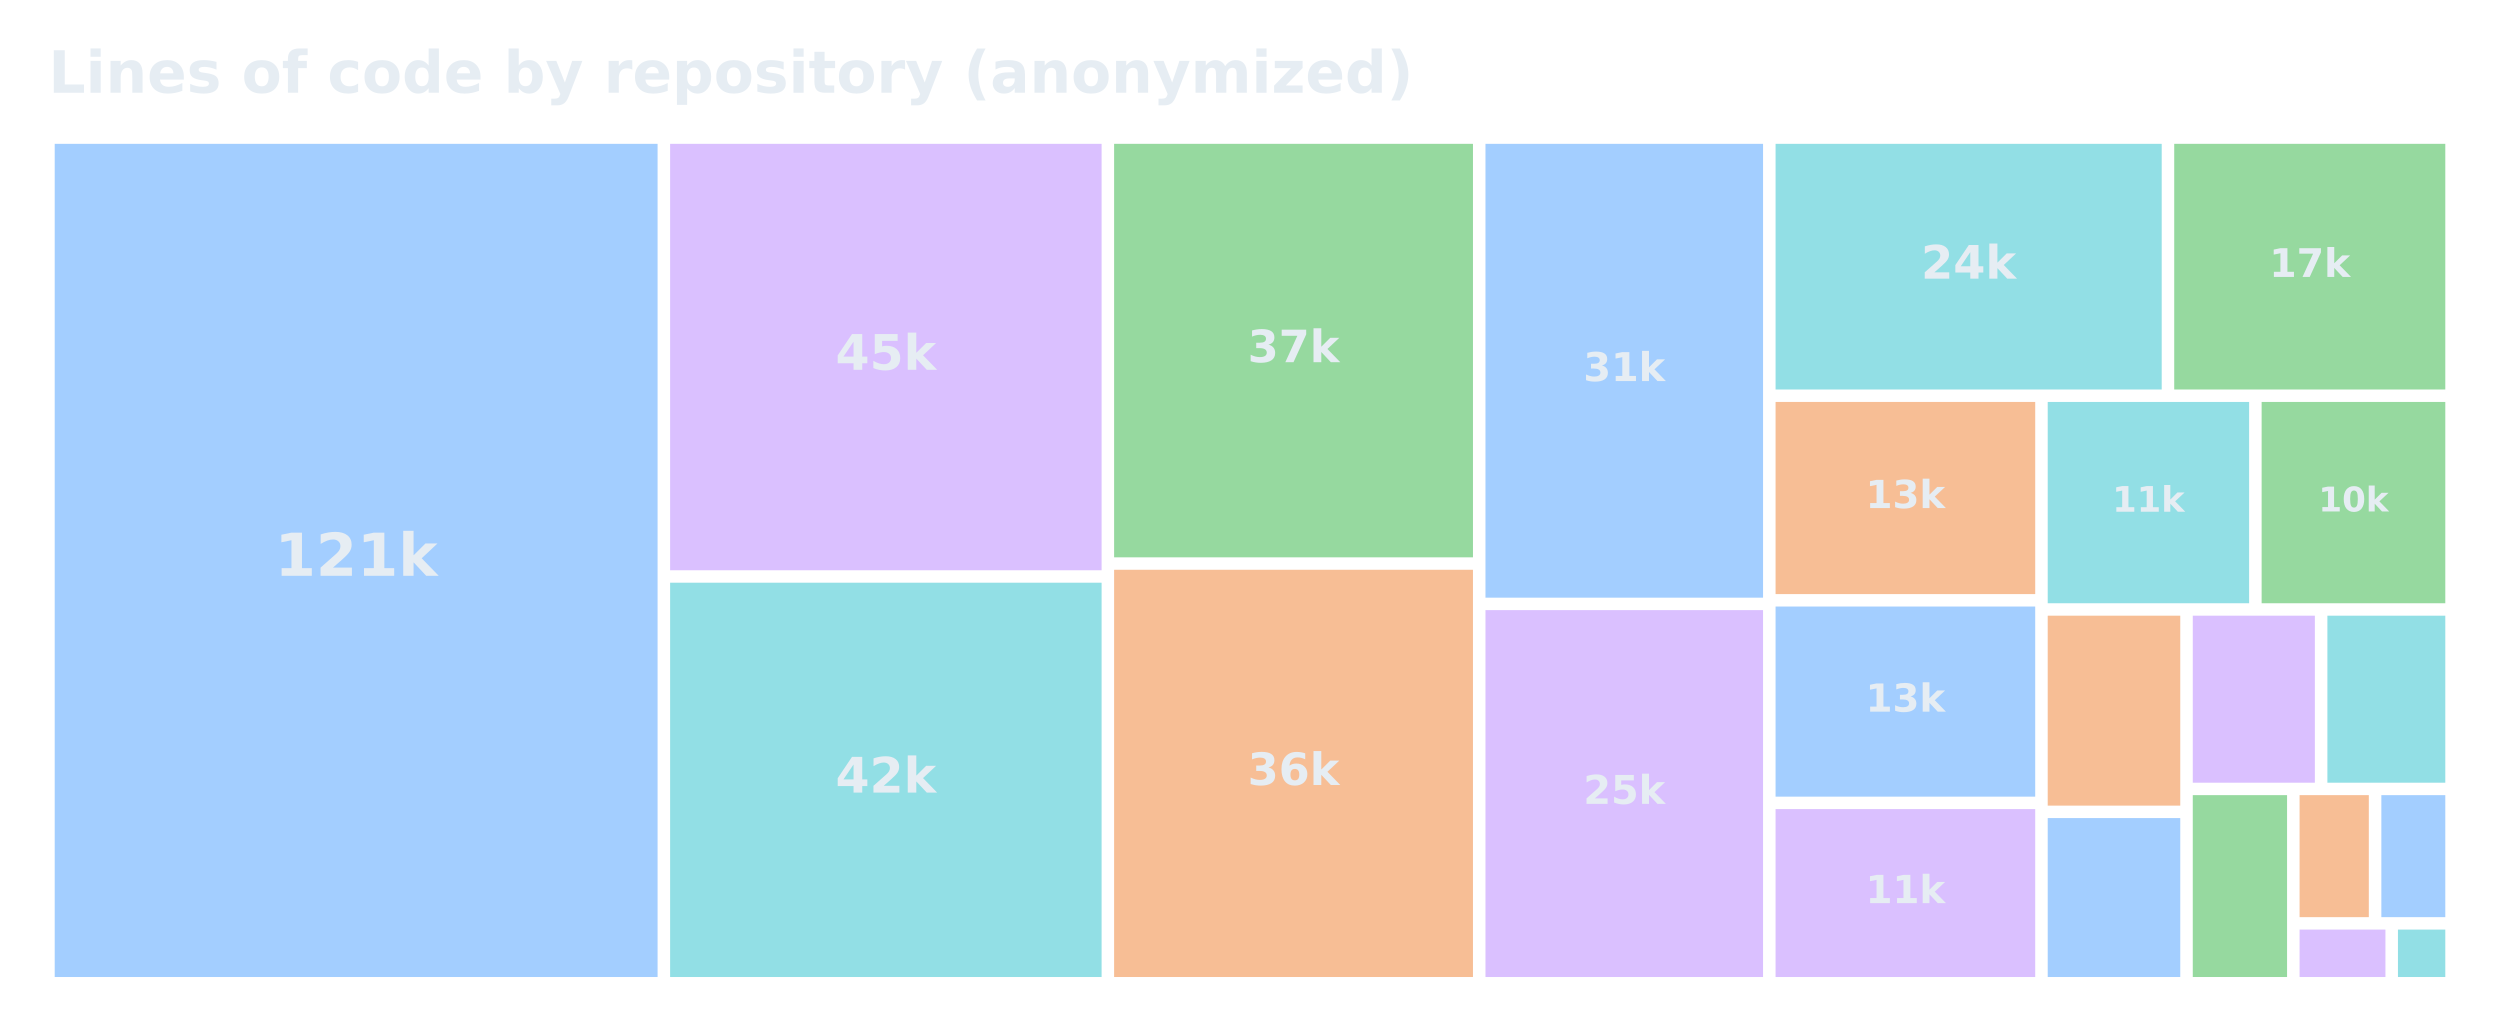
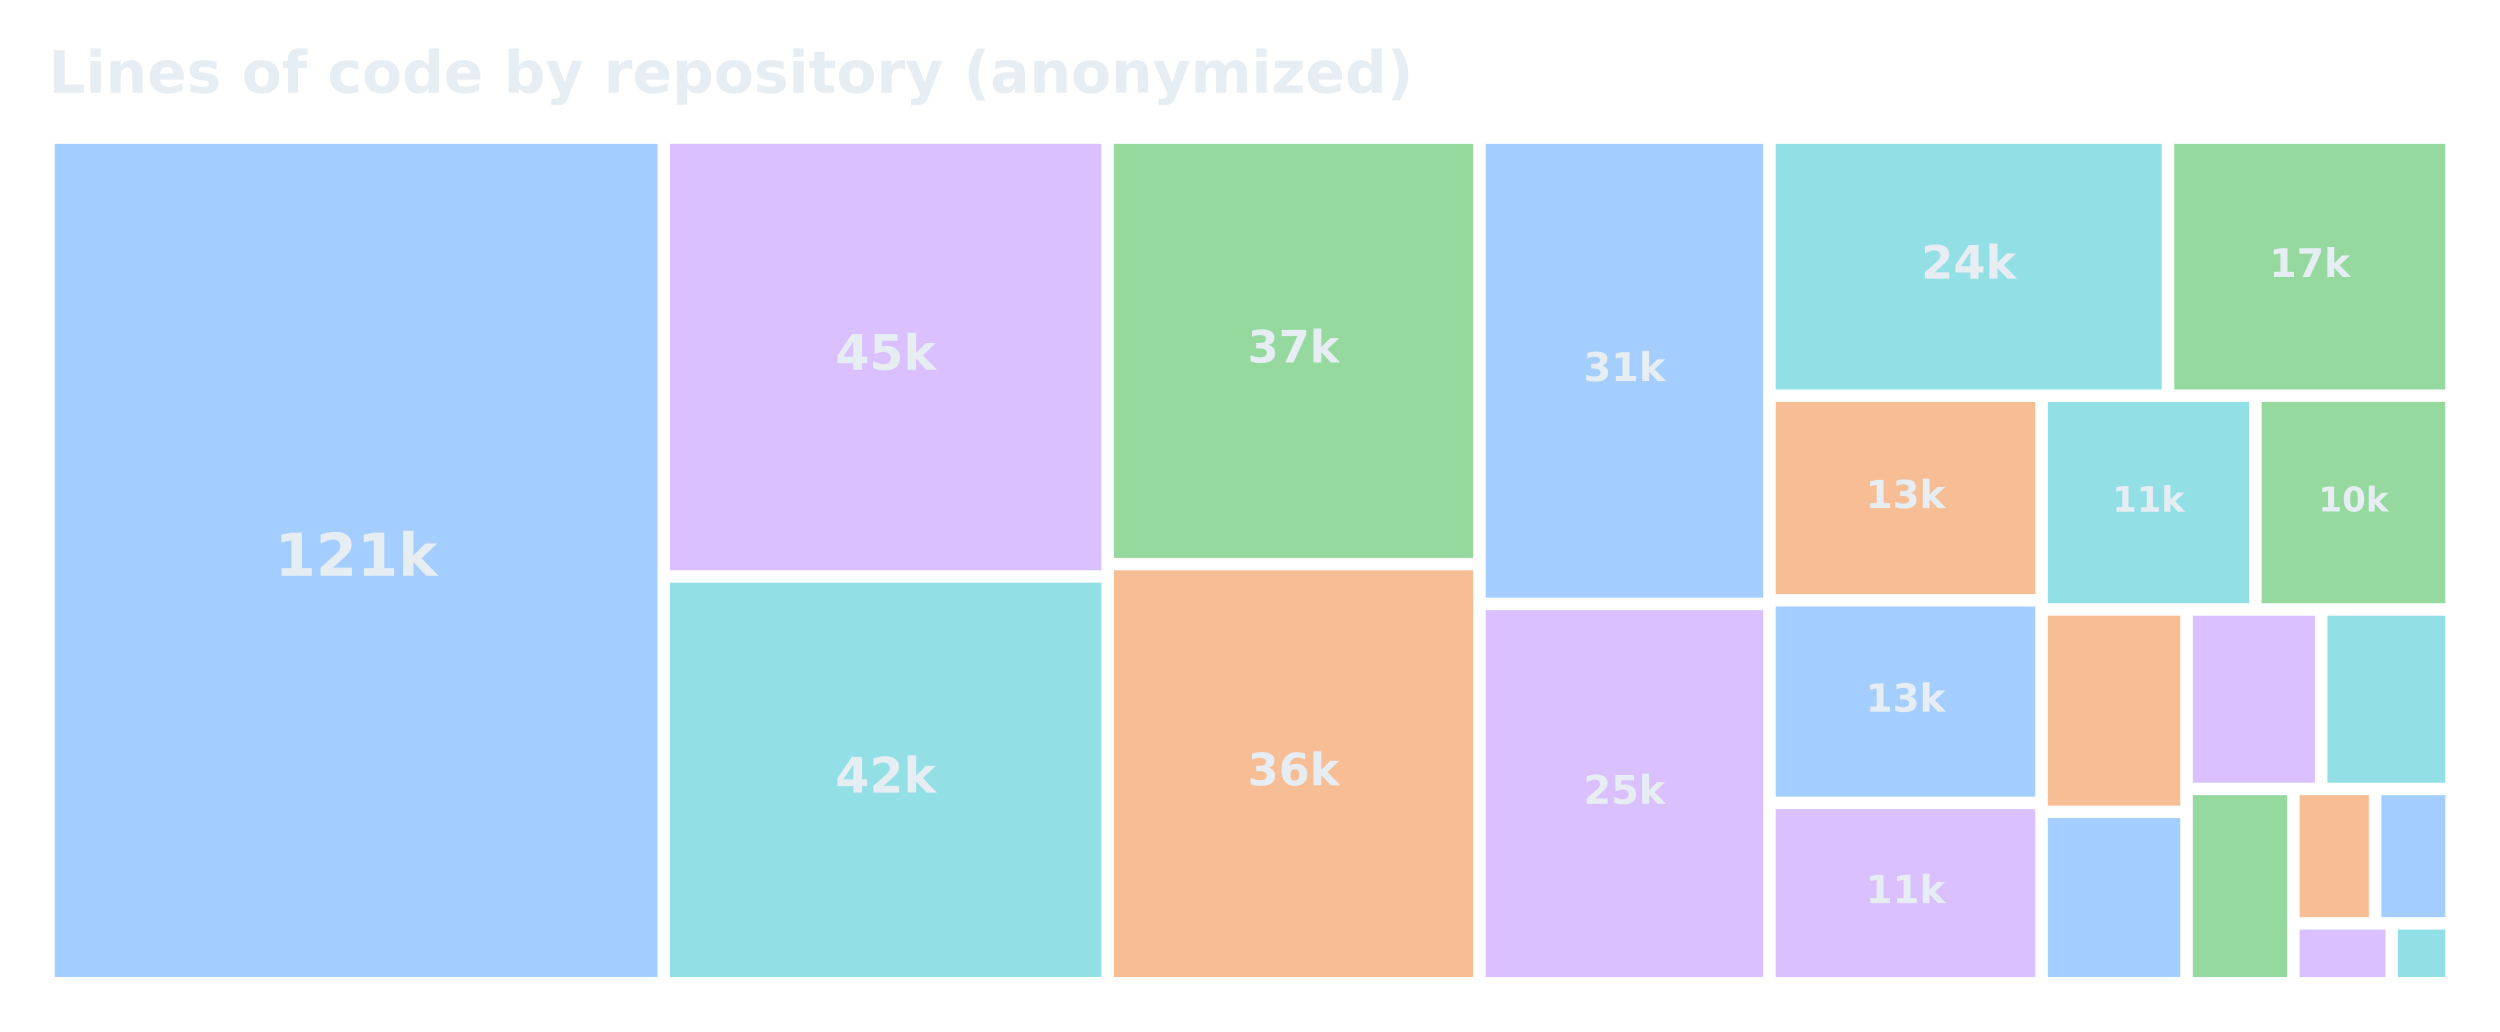
<svg xmlns="http://www.w3.org/2000/svg" xmlns:xlink="http://www.w3.org/1999/xlink" width="557.28pt" height="229.974pt" viewBox="0 0 557.28 229.974" version="1.1">
  <defs>
    <style type="text/css">*{stroke-linejoin: round; stroke-linecap: butt}</style>
  </defs>
  <g id="figure_1">
    <g id="patch_1">
      <path d="M 0 229.974  L 557.28 229.974  L 557.28 0  L 0 0  L 0 229.974  z " style="fill: none; opacity: 0" />
    </g>
    <g id="axes_1">
      <g id="patch_2">
-         <path d="M 12.195 32.064  L 146.585 32.064  L 146.585 217.788  L 12.195 217.788  z " clip-path="url(#p907fcb65d9)" style="fill: #58a6ff; opacity: 0.55" />
+         <path d="M 12.195 32.064  L 146.558 32.064  L 146.558 217.788  L 12.195 217.788  z " clip-path="url(#p88462dfaf4)" style="fill: #58a6ff; opacity: 0.55" />
      </g>
      <g id="patch_3">
-         <path d="M 149.375 32.064  L 245.561 32.064  L 245.561 127.121  L 149.375 127.121  z " clip-path="url(#p907fcb65d9)" style="fill: #bc8cff; opacity: 0.55" />
+         <path d="M 149.348 32.064  L 245.513 32.064  L 245.513 127.121  L 149.348 127.121  z " clip-path="url(#p88462dfaf4)" style="fill: #bc8cff; opacity: 0.55" />
      </g>
      <g id="patch_4">
-         <path d="M 149.375 129.893  L 245.561 129.893  L 245.561 217.788  L 149.375 217.788  z " clip-path="url(#p907fcb65d9)" style="fill: #39c5cf; opacity: 0.55" />
+         <path d="M 149.348 129.893  L 245.513 129.893  L 245.513 217.788  L 149.348 217.788  z " clip-path="url(#p88462dfaf4)" style="fill: #39c5cf; opacity: 0.55" />
      </g>
      <g id="patch_5">
-         <path d="M 248.351 32.064  L 328.34 32.064  L 328.34 124.237  L 248.351 124.237  z " clip-path="url(#p907fcb65d9)" style="fill: #3fb950; opacity: 0.55" />
+         <path d="M 248.303 32.064  L 328.384 32.064  L 328.384 124.358  L 248.303 124.358  z " clip-path="url(#p88462dfaf4)" style="fill: #3fb950; opacity: 0.55" />
      </g>
      <g id="patch_6">
-         <path d="M 248.351 127.009  L 328.34 127.009  L 328.34 217.788  L 248.351 217.788  z " clip-path="url(#p907fcb65d9)" style="fill: #f0883e; opacity: 0.55" />
+         <path d="M 248.303 127.13  L 328.384 127.13  L 328.384 217.788  L 248.303 217.788  z " clip-path="url(#p88462dfaf4)" style="fill: #f0883e; opacity: 0.55" />
      </g>
      <g id="patch_7">
-         <path d="M 331.13 32.064  L 393.004 32.064  L 393.004 133.229  L 331.13 133.229  z " clip-path="url(#p907fcb65d9)" style="fill: #58a6ff; opacity: 0.55" />
+         <path d="M 331.174 32.064  L 393.035 32.064  L 393.035 133.229  L 331.174 133.229  z " clip-path="url(#p88462dfaf4)" style="fill: #58a6ff; opacity: 0.55" />
      </g>
      <g id="patch_8">
-         <path d="M 331.13 136.001  L 393.004 136.001  L 393.004 217.788  L 331.13 217.788  z " clip-path="url(#p907fcb65d9)" style="fill: #bc8cff; opacity: 0.55" />
+         <path d="M 331.174 136.001  L 393.035 136.001  L 393.035 217.788  L 331.174 217.788  z " clip-path="url(#p88462dfaf4)" style="fill: #bc8cff; opacity: 0.55" />
      </g>
      <g id="patch_9">
-         <path d="M 395.794 32.064  L 481.87 32.064  L 481.87 86.826  L 395.794 86.826  z " clip-path="url(#p907fcb65d9)" style="fill: #39c5cf; opacity: 0.55" />
+         <path d="M 395.825 32.064  L 481.883 32.064  L 481.883 86.826  L 395.825 86.826  z " clip-path="url(#p88462dfaf4)" style="fill: #39c5cf; opacity: 0.55" />
      </g>
      <g id="patch_10">
-         <path d="M 484.66 32.064  L 545.085 32.064  L 545.085 86.826  L 484.66 86.826  z " clip-path="url(#p907fcb65d9)" style="fill: #3fb950; opacity: 0.55" />
+         <path d="M 484.673 32.064  L 545.085 32.064  L 545.085 86.826  L 484.673 86.826  z " clip-path="url(#p88462dfaf4)" style="fill: #3fb950; opacity: 0.55" />
      </g>
      <g id="patch_11">
-         <path d="M 395.794 89.598  L 453.671 89.598  L 453.671 132.431  L 395.794 132.431  z " clip-path="url(#p907fcb65d9)" style="fill: #f0883e; opacity: 0.55" />
+         <path d="M 395.825 89.598  L 453.689 89.598  L 453.689 132.431  L 395.825 132.431  z " clip-path="url(#p88462dfaf4)" style="fill: #f0883e; opacity: 0.55" />
      </g>
      <g id="patch_12">
-         <path d="M 395.794 135.203  L 453.671 135.203  L 453.671 177.583  L 395.794 177.583  z " clip-path="url(#p907fcb65d9)" style="fill: #58a6ff; opacity: 0.55" />
+         <path d="M 395.825 135.203  L 453.689 135.203  L 453.689 177.583  L 395.825 177.583  z " clip-path="url(#p88462dfaf4)" style="fill: #58a6ff; opacity: 0.55" />
      </g>
      <g id="patch_13">
-         <path d="M 395.794 180.355  L 453.671 180.355  L 453.671 217.788  L 395.794 217.788  z " clip-path="url(#p907fcb65d9)" style="fill: #bc8cff; opacity: 0.55" />
+         <path d="M 395.825 180.355  L 453.689 180.355  L 453.689 217.788  L 395.825 217.788  z " clip-path="url(#p88462dfaf4)" style="fill: #bc8cff; opacity: 0.55" />
      </g>
      <g id="patch_14">
-         <path d="M 456.461 89.598  L 501.354 89.598  L 501.354 134.472  L 456.461 134.472  z " clip-path="url(#p907fcb65d9)" style="fill: #39c5cf; opacity: 0.55" />
+         <path d="M 456.479 89.598  L 501.363 89.598  L 501.363 134.472  L 456.479 134.472  z " clip-path="url(#p88462dfaf4)" style="fill: #39c5cf; opacity: 0.55" />
      </g>
      <g id="patch_15">
-         <path d="M 504.144 89.598  L 545.085 89.598  L 545.085 134.472  L 504.144 134.472  z " clip-path="url(#p907fcb65d9)" style="fill: #3fb950; opacity: 0.55" />
+         <path d="M 504.153 89.598  L 545.085 89.598  L 545.085 134.472  L 504.153 134.472  z " clip-path="url(#p88462dfaf4)" style="fill: #3fb950; opacity: 0.55" />
      </g>
      <g id="patch_16">
-         <path d="M 456.461 137.244  L 486.005 137.244  L 486.005 179.584  L 456.461 179.584  z " clip-path="url(#p907fcb65d9)" style="fill: #f0883e; opacity: 0.55" />
+         <path d="M 456.479 137.244  L 486.016 137.244  L 486.016 179.584  L 456.479 179.584  z " clip-path="url(#p88462dfaf4)" style="fill: #f0883e; opacity: 0.55" />
      </g>
      <g id="patch_17">
-         <path d="M 456.461 182.356  L 486.005 182.356  L 486.005 217.788  L 456.461 217.788  z " clip-path="url(#p907fcb65d9)" style="fill: #58a6ff; opacity: 0.55" />
+         <path d="M 456.479 182.356  L 486.016 182.356  L 486.016 217.788  L 456.479 217.788  z " clip-path="url(#p88462dfaf4)" style="fill: #58a6ff; opacity: 0.55" />
      </g>
      <g id="patch_18">
-         <path d="M 488.795 137.244  L 516.011 137.244  L 516.011 174.474  L 488.795 174.474  z " clip-path="url(#p907fcb65d9)" style="fill: #bc8cff; opacity: 0.55" />
+         <path d="M 488.806 137.244  L 516.017 137.244  L 516.017 174.474  L 488.806 174.474  z " clip-path="url(#p88462dfaf4)" style="fill: #bc8cff; opacity: 0.55" />
      </g>
      <g id="patch_19">
-         <path d="M 518.801 137.244  L 545.085 137.244  L 545.085 174.474  L 518.801 174.474  z " clip-path="url(#p907fcb65d9)" style="fill: #39c5cf; opacity: 0.55" />
+         <path d="M 518.807 137.244  L 545.085 137.244  L 545.085 174.474  L 518.807 174.474  z " clip-path="url(#p88462dfaf4)" style="fill: #39c5cf; opacity: 0.55" />
      </g>
      <g id="patch_20">
-         <path d="M 488.795 177.246  L 509.814 177.246  L 509.814 217.788  L 488.795 217.788  z " clip-path="url(#p907fcb65d9)" style="fill: #3fb950; opacity: 0.55" />
+         <path d="M 488.806 177.246  L 509.821 177.246  L 509.821 217.788  L 488.806 217.788  z " clip-path="url(#p88462dfaf4)" style="fill: #3fb950; opacity: 0.55" />
      </g>
      <g id="patch_21">
-         <path d="M 512.604 177.246  L 528.04 177.246  L 528.04 204.443  L 512.604 204.443  z " clip-path="url(#p907fcb65d9)" style="fill: #f0883e; opacity: 0.55" />
+         <path d="M 512.611 177.246  L 528.044 177.246  L 528.044 204.443  L 512.611 204.443  z " clip-path="url(#p88462dfaf4)" style="fill: #f0883e; opacity: 0.55" />
      </g>
      <g id="patch_22">
-         <path d="M 530.83 177.246  L 545.085 177.246  L 545.085 204.443  L 530.83 204.443  z " clip-path="url(#p907fcb65d9)" style="fill: #58a6ff; opacity: 0.55" />
+         <path d="M 530.834 177.246  L 545.085 177.246  L 545.085 204.443  L 530.834 204.443  z " clip-path="url(#p88462dfaf4)" style="fill: #58a6ff; opacity: 0.55" />
      </g>
      <g id="patch_23">
-         <path d="M 512.604 207.215  L 531.742 207.215  L 531.742 217.788  L 512.604 217.788  z " clip-path="url(#p907fcb65d9)" style="fill: #bc8cff; opacity: 0.55" />
+         <path d="M 512.611 207.215  L 531.745 207.215  L 531.745 217.788  L 512.611 217.788  z " clip-path="url(#p88462dfaf4)" style="fill: #bc8cff; opacity: 0.55" />
      </g>
      <g id="patch_24">
-         <path d="M 534.532 207.215  L 545.085 207.215  L 545.085 217.788  L 534.532 217.788  z " clip-path="url(#p907fcb65d9)" style="fill: #39c5cf; opacity: 0.55" />
+         <path d="M 534.535 207.215  L 545.085 207.215  L 545.085 217.788  L 534.535 217.788  z " clip-path="url(#p88462dfaf4)" style="fill: #39c5cf; opacity: 0.55" />
      </g>
      <g id="text_1">
-         <g style="fill: #e6edf3" transform="translate(61.23174 128.354) scale(0.131947 -0.131947)">
+         <g style="fill: #e6edf3" transform="translate(61.2203 128.3536) scale(0.131931 -0.131931)">
          <defs>
            <path id="DejaVuSans-Bold-14" d="M 750 831  L 1813 831  L 1813 3847  L 722 3622  L 722 4441  L 1806 4666  L 2950 4666  L 2950 831  L 4013 831  L 4013 0  L 750 0  L 750 831  z " transform="scale(0.015625)" />
            <path id="DejaVuSans-Bold-15" d="M 1844 884  L 3897 884  L 3897 0  L 506 0  L 506 884  L 2209 2388  Q 2438 2594 2547 2791  Q 2656 2988 2656 3200  Q 2656 3528 2436 3728  Q 2216 3928 1850 3928  Q 1569 3928 1234 3808  Q 900 3688 519 3450  L 519 4475  Q 925 4609 1322 4679  Q 1719 4750 2100 4750  Q 2938 4750 3402 4381  Q 3866 4013 3866 3353  Q 3866 2972 3669 2642  Q 3472 2313 2841 1759  L 1844 884  z " transform="scale(0.015625)" />
            <path id="DejaVuSans-Bold-4e" d="M 538 4863  L 1656 4863  L 1656 2216  L 2944 3500  L 4244 3500  L 2534 1894  L 4378 0  L 3022 0  L 1656 1459  L 1656 0  L 538 0  L 538 4863  z " transform="scale(0.015625)" />
          </defs>
          <use xlink:href="#DejaVuSans-Bold-14" />
          <use xlink:href="#DejaVuSans-Bold-15" transform="translate(69.57812 0)" />
          <use xlink:href="#DejaVuSans-Bold-14" transform="translate(139.1562 0)" />
          <use xlink:href="#DejaVuSans-Bold-4e" transform="translate(208.7344 0)" />
        </g>
      </g>
      <g id="text_2">
-         <g style="fill: #e6edf3" transform="translate(186.2466 82.4275) scale(0.109125 -0.109125)">
+         <g style="fill: #e6edf3" transform="translate(186.2106 82.4272) scale(0.109113 -0.109113)">
          <defs>
            <path id="DejaVuSans-Bold-17" d="M 2356 3675  L 1038 1722  L 2356 1722  L 2356 3675  z M 2156 4666  L 3494 4666  L 3494 1722  L 4159 1722  L 4159 850  L 3494 850  L 3494 0  L 2356 0  L 2356 850  L 288 850  L 288 1881  L 2156 4666  z " transform="scale(0.015625)" />
            <path id="DejaVuSans-Bold-18" d="M 678 4666  L 3669 4666  L 3669 3781  L 1638 3781  L 1638 3059  Q 1775 3097 1914 3117  Q 2053 3138 2203 3138  Q 3056 3138 3531 2711  Q 4006 2284 4006 1522  Q 4006 766 3489 337  Q 2972 -91 2053 -91  Q 1656 -91 1267 -14  Q 878 63 494 219  L 494 1166  Q 875 947 1217 837  Q 1559 728 1863 728  Q 2300 728 2551 942  Q 2803 1156 2803 1522  Q 2803 1891 2551 2103  Q 2300 2316 1863 2316  Q 1603 2316 1309 2248  Q 1016 2181 678 2041  L 678 4666  z " transform="scale(0.015625)" />
          </defs>
          <use xlink:href="#DejaVuSans-Bold-17" />
          <use xlink:href="#DejaVuSans-Bold-18" transform="translate(69.57812 0)" />
          <use xlink:href="#DejaVuSans-Bold-4e" transform="translate(139.1562 0)" />
        </g>
      </g>
      <g id="text_3">
-         <g style="fill: #e6edf3" transform="translate(186.2466 176.6755) scale(0.109125 -0.109125)">
+         <g style="fill: #e6edf3" transform="translate(186.2106 176.6752) scale(0.109113 -0.109113)">
          <use xlink:href="#DejaVuSans-Bold-17" />
          <use xlink:href="#DejaVuSans-Bold-15" transform="translate(69.57812 0)" />
          <use xlink:href="#DejaVuSans-Bold-4e" transform="translate(139.1562 0)" />
        </g>
      </g>
      <g id="text_4">
-         <g style="fill: #e6edf3" transform="translate(278.1193 80.73431) scale(0.09945 -0.09945)">
+         <g style="fill: #e6edf3" transform="translate(278.1118 80.79609) scale(0.099504 -0.099504)">
          <defs>
            <path id="DejaVuSans-Bold-16" d="M 2981 2516  Q 3453 2394 3698 2092  Q 3944 1791 3944 1325  Q 3944 631 3412 270  Q 2881 -91 1863 -91  Q 1503 -91 1142 -33  Q 781 25 428 141  L 428 1069  Q 766 900 1098 814  Q 1431 728 1753 728  Q 2231 728 2486 893  Q 2741 1059 2741 1369  Q 2741 1688 2480 1852  Q 2219 2016 1709 2016  L 1228 2016  L 1228 2791  L 1734 2791  Q 2188 2791 2409 2933  Q 2631 3075 2631 3366  Q 2631 3634 2415 3781  Q 2200 3928 1806 3928  Q 1516 3928 1219 3862  Q 922 3797 628 3669  L 628 4550  Q 984 4650 1334 4700  Q 1684 4750 2022 4750  Q 2931 4750 3382 4451  Q 3834 4153 3834 3553  Q 3834 3144 3618 2883  Q 3403 2622 2981 2516  z " transform="scale(0.015625)" />
            <path id="DejaVuSans-Bold-1a" d="M 428 4666  L 3944 4666  L 3944 3988  L 2125 0  L 953 0  L 2675 3781  L 428 3781  L 428 4666  z " transform="scale(0.015625)" />
          </defs>
          <use xlink:href="#DejaVuSans-Bold-16" />
          <use xlink:href="#DejaVuSans-Bold-1a" transform="translate(69.57812 0)" />
          <use xlink:href="#DejaVuSans-Bold-4e" transform="translate(139.1562 0)" />
        </g>
      </g>
      <g id="text_5">
-         <g style="fill: #e6edf3" transform="translate(278.1193 174.9823) scale(0.09945 -0.09945)">
+         <g style="fill: #e6edf3" transform="translate(278.1118 175.0441) scale(0.099504 -0.099504)">
          <defs>
            <path id="DejaVuSans-Bold-19" d="M 2316 2303  Q 2000 2303 1842 2098  Q 1684 1894 1684 1484  Q 1684 1075 1842 870  Q 2000 666 2316 666  Q 2634 666 2792 870  Q 2950 1075 2950 1484  Q 2950 1894 2792 2098  Q 2634 2303 2316 2303  z M 3803 4544  L 3803 3681  Q 3506 3822 3243 3889  Q 2981 3956 2731 3956  Q 2194 3956 1894 3657  Q 1594 3359 1544 2772  Q 1750 2925 1990 3001  Q 2231 3078 2516 3078  Q 3231 3078 3670 2659  Q 4109 2241 4109 1563  Q 4109 813 3618 361  Q 3128 -91 2303 -91  Q 1394 -91 895 523  Q 397 1138 397 2266  Q 397 3422 980 4083  Q 1563 4744 2578 4744  Q 2900 4744 3203 4694  Q 3506 4644 3803 4544  z " transform="scale(0.015625)" />
          </defs>
          <use xlink:href="#DejaVuSans-Bold-16" />
          <use xlink:href="#DejaVuSans-Bold-19" transform="translate(69.57812 0)" />
          <use xlink:href="#DejaVuSans-Bold-4e" transform="translate(139.1562 0)" />
        </g>
      </g>
      <g id="text_6">
-         <g style="fill: #e6edf3" transform="translate(352.954 84.94927) scale(0.088628 -0.088628)">
+         <g style="fill: #e6edf3" transform="translate(352.9916 84.94907) scale(0.088621 -0.088621)">
          <use xlink:href="#DejaVuSans-Bold-16" />
          <use xlink:href="#DejaVuSans-Bold-14" transform="translate(69.57812 0)" />
          <use xlink:href="#DejaVuSans-Bold-4e" transform="translate(139.1562 0)" />
        </g>
      </g>
      <g id="text_7">
-         <g style="fill: #e6edf3" transform="translate(352.954 179.1973) scale(0.088628 -0.088628)">
+         <g style="fill: #e6edf3" transform="translate(352.9916 179.1971) scale(0.088621 -0.088621)">
          <use xlink:href="#DejaVuSans-Bold-15" />
          <use xlink:href="#DejaVuSans-Bold-18" transform="translate(69.57812 0)" />
          <use xlink:href="#DejaVuSans-Bold-4e" transform="translate(139.1562 0)" />
        </g>
      </g>
      <g id="text_8">
-         <g style="fill: #e6edf3" transform="translate(428.2321 62.12341) scale(0.103086 -0.103086)">
+         <g style="fill: #e6edf3" transform="translate(428.2547 62.12313) scale(0.103075 -0.103075)">
          <use xlink:href="#DejaVuSans-Bold-15" />
          <use xlink:href="#DejaVuSans-Bold-17" transform="translate(69.57812 0)" />
          <use xlink:href="#DejaVuSans-Bold-4e" transform="translate(139.1562 0)" />
        </g>
      </g>
      <g id="text_9">
-         <g style="fill: #e6edf3" transform="translate(505.848 61.72531) scale(0.087763 -0.087763)">
+         <g style="fill: #e6edf3" transform="translate(505.8551 61.72511) scale(0.087755 -0.087755)">
          <use xlink:href="#DejaVuSans-Bold-14" />
          <use xlink:href="#DejaVuSans-Bold-1a" transform="translate(69.57812 0)" />
          <use xlink:href="#DejaVuSans-Bold-4e" transform="translate(139.1562 0)" />
        </g>
      </g>
      <g id="text_10">
-         <g style="fill: #e6edf3" transform="translate(415.8646 113.2553) scale(0.08624 -0.08624)">
+         <g style="fill: #e6edf3" transform="translate(415.8896 113.2552) scale(0.086233 -0.086233)">
          <use xlink:href="#DejaVuSans-Bold-14" />
          <use xlink:href="#DejaVuSans-Bold-16" transform="translate(69.57812 0)" />
          <use xlink:href="#DejaVuSans-Bold-4e" transform="translate(139.1562 0)" />
        </g>
      </g>
      <g id="text_11">
-         <g style="fill: #e6edf3" transform="translate(415.8646 158.6338) scale(0.08624 -0.08624)">
+         <g style="fill: #e6edf3" transform="translate(415.8896 158.6336) scale(0.086233 -0.086233)">
          <use xlink:href="#DejaVuSans-Bold-14" />
          <use xlink:href="#DejaVuSans-Bold-16" transform="translate(69.57812 0)" />
          <use xlink:href="#DejaVuSans-Bold-4e" transform="translate(139.1562 0)" />
        </g>
      </g>
      <g id="text_12">
-         <g style="fill: #e6edf3" transform="translate(415.8646 201.3122) scale(0.08624 -0.08624)">
+         <g style="fill: #e6edf3" transform="translate(415.8896 201.312) scale(0.086233 -0.086233)">
          <use xlink:href="#DejaVuSans-Bold-14" />
          <use xlink:href="#DejaVuSans-Bold-14" transform="translate(69.57812 0)" />
          <use xlink:href="#DejaVuSans-Bold-4e" transform="translate(139.1562 0)" />
        </g>
      </g>
      <g id="text_13">
-         <g style="fill: #e6edf3" transform="translate(470.837 114.0744) scale(0.078485 -0.078485)">
+         <g style="fill: #e6edf3" transform="translate(470.8511 114.0743) scale(0.078479 -0.078479)">
          <use xlink:href="#DejaVuSans-Bold-14" />
          <use xlink:href="#DejaVuSans-Bold-14" transform="translate(69.57812 0)" />
          <use xlink:href="#DejaVuSans-Bold-4e" transform="translate(139.1562 0)" />
        </g>
      </g>
      <g id="text_14">
-         <g style="fill: #e6edf3" transform="translate(516.7871 114.0131) scale(0.076123 -0.076123)">
+         <g style="fill: #e6edf3" transform="translate(516.792 114.0129) scale(0.076118 -0.076118)">
          <defs>
            <path id="DejaVuSans-Bold-13" d="M 2944 2338  Q 2944 3213 2780 3570  Q 2616 3928 2228 3928  Q 1841 3928 1675 3570  Q 1509 3213 1509 2338  Q 1509 1453 1675 1090  Q 1841 728 2228 728  Q 2613 728 2778 1090  Q 2944 1453 2944 2338  z M 4147 2328  Q 4147 1169 3647 539  Q 3147 -91 2228 -91  Q 1306 -91 806 539  Q 306 1169 306 2328  Q 306 3491 806 4120  Q 1306 4750 2228 4750  Q 3147 4750 3647 4120  Q 4147 3491 4147 2328  z " transform="scale(0.015625)" />
          </defs>
          <use xlink:href="#DejaVuSans-Bold-14" />
          <use xlink:href="#DejaVuSans-Bold-13" transform="translate(69.57812 0)" />
          <use xlink:href="#DejaVuSans-Bold-4e" transform="translate(139.1562 0)" />
        </g>
      </g>
      <g id="text_15">
        <g style="fill: #e6edf3" transform="translate(10.8 20.67797) scale(0.13 -0.13)">
          <defs>
            <path id="DejaVuSans-Bold-2f" d="M 588 4666  L 1791 4666  L 1791 909  L 3903 909  L 3903 0  L 588 0  L 588 4666  z " transform="scale(0.015625)" />
            <path id="DejaVuSans-Bold-4c" d="M 538 3500  L 1656 3500  L 1656 0  L 538 0  L 538 3500  z M 538 4863  L 1656 4863  L 1656 3950  L 538 3950  L 538 4863  z " transform="scale(0.015625)" />
            <path id="DejaVuSans-Bold-51" d="M 4056 2131  L 4056 0  L 2931 0  L 2931 347  L 2931 1631  Q 2931 2084 2911 2256  Q 2891 2428 2841 2509  Q 2775 2619 2662 2680  Q 2550 2741 2406 2741  Q 2056 2741 1856 2470  Q 1656 2200 1656 1722  L 1656 0  L 538 0  L 538 3500  L 1656 3500  L 1656 2988  Q 1909 3294 2193 3439  Q 2478 3584 2822 3584  Q 3428 3584 3742 3212  Q 4056 2841 4056 2131  z " transform="scale(0.015625)" />
            <path id="DejaVuSans-Bold-48" d="M 4031 1759  L 4031 1441  L 1416 1441  Q 1456 1047 1700 850  Q 1944 653 2381 653  Q 2734 653 3104 758  Q 3475 863 3866 1075  L 3866 213  Q 3469 63 3072 -14  Q 2675 -91 2278 -91  Q 1328 -91 801 392  Q 275 875 275 1747  Q 275 2603 792 3093  Q 1309 3584 2216 3584  Q 3041 3584 3536 3087  Q 4031 2591 4031 1759  z M 2881 2131  Q 2881 2450 2695 2645  Q 2509 2841 2209 2841  Q 1884 2841 1681 2658  Q 1478 2475 1428 2131  L 2881 2131  z " transform="scale(0.015625)" />
            <path id="DejaVuSans-Bold-56" d="M 3272 3391  L 3272 2541  Q 2913 2691 2578 2766  Q 2244 2841 1947 2841  Q 1628 2841 1473 2761  Q 1319 2681 1319 2516  Q 1319 2381 1436 2309  Q 1553 2238 1856 2203  L 2053 2175  Q 2913 2066 3209 1816  Q 3506 1566 3506 1031  Q 3506 472 3093 190  Q 2681 -91 1863 -91  Q 1516 -91 1145 -36  Q 775 19 384 128  L 384 978  Q 719 816 1070 734  Q 1422 653 1784 653  Q 2113 653 2278 743  Q 2444 834 2444 1013  Q 2444 1163 2330 1236  Q 2216 1309 1875 1350  L 1678 1375  Q 931 1469 631 1722  Q 331 1975 331 2491  Q 331 3047 712 3315  Q 1094 3584 1881 3584  Q 2191 3584 2531 3537  Q 2872 3491 3272 3391  z " transform="scale(0.015625)" />
            <path id="DejaVuSans-Bold-3" transform="scale(0.015625)" />
            <path id="DejaVuSans-Bold-52" d="M 2203 2784  Q 1831 2784 1636 2517  Q 1441 2250 1441 1747  Q 1441 1244 1636 976  Q 1831 709 2203 709  Q 2569 709 2762 976  Q 2956 1244 2956 1747  Q 2956 2250 2762 2517  Q 2569 2784 2203 2784  z M 2203 3584  Q 3106 3584 3614 3096  Q 4122 2609 4122 1747  Q 4122 884 3614 396  Q 3106 -91 2203 -91  Q 1297 -91 786 396  Q 275 884 275 1747  Q 275 2609 786 3096  Q 1297 3584 2203 3584  z " transform="scale(0.015625)" />
            <path id="DejaVuSans-Bold-49" d="M 2841 4863  L 2841 4128  L 2222 4128  Q 1984 4128 1890 4042  Q 1797 3956 1797 3744  L 1797 3500  L 2753 3500  L 2753 2700  L 1797 2700  L 1797 0  L 678 0  L 678 2700  L 122 2700  L 122 3500  L 678 3500  L 678 3744  Q 678 4316 997 4589  Q 1316 4863 1984 4863  L 2841 4863  z " transform="scale(0.015625)" />
            <path id="DejaVuSans-Bold-46" d="M 3366 3391  L 3366 2478  Q 3138 2634 2908 2709  Q 2678 2784 2431 2784  Q 1963 2784 1702 2511  Q 1441 2238 1441 1747  Q 1441 1256 1702 982  Q 1963 709 2431 709  Q 2694 709 2930 787  Q 3166 866 3366 1019  L 3366 103  Q 3103 6 2833 -42  Q 2563 -91 2291 -91  Q 1344 -91 809 395  Q 275 881 275 1747  Q 275 2613 809 3098  Q 1344 3584 2291 3584  Q 2566 3584 2833 3536  Q 3100 3488 3366 3391  z " transform="scale(0.015625)" />
            <path id="DejaVuSans-Bold-47" d="M 2919 2988  L 2919 4863  L 4044 4863  L 4044 0  L 2919 0  L 2919 506  Q 2688 197 2409 53  Q 2131 -91 1766 -91  Q 1119 -91 703 423  Q 288 938 288 1747  Q 288 2556 703 3070  Q 1119 3584 1766 3584  Q 2128 3584 2408 3439  Q 2688 3294 2919 2988  z M 2181 722  Q 2541 722 2730 984  Q 2919 1247 2919 1747  Q 2919 2247 2730 2509  Q 2541 2772 2181 2772  Q 1825 2772 1636 2509  Q 1447 2247 1447 1747  Q 1447 1247 1636 984  Q 1825 722 2181 722  z " transform="scale(0.015625)" />
            <path id="DejaVuSans-Bold-45" d="M 2400 722  Q 2759 722 2948 984  Q 3138 1247 3138 1747  Q 3138 2247 2948 2509  Q 2759 2772 2400 2772  Q 2041 2772 1848 2508  Q 1656 2244 1656 1747  Q 1656 1250 1848 986  Q 2041 722 2400 722  z M 1656 2988  Q 1888 3294 2169 3439  Q 2450 3584 2816 3584  Q 3463 3584 3878 3070  Q 4294 2556 4294 1747  Q 4294 938 3878 423  Q 3463 -91 2816 -91  Q 2450 -91 2169 54  Q 1888 200 1656 506  L 1656 0  L 538 0  L 538 4863  L 1656 4863  L 1656 2988  z " transform="scale(0.015625)" />
            <path id="DejaVuSans-Bold-5c" d="M 78 3500  L 1197 3500  L 2138 1125  L 2938 3500  L 4056 3500  L 2584 -331  Q 2363 -916 2067 -1148  Q 1772 -1381 1288 -1381  L 641 -1381  L 641 -647  L 991 -647  Q 1275 -647 1404 -556  Q 1534 -466 1606 -231  L 1638 -134  L 78 3500  z " transform="scale(0.015625)" />
            <path id="DejaVuSans-Bold-55" d="M 3138 2547  Q 2991 2616 2845 2648  Q 2700 2681 2553 2681  Q 2122 2681 1889 2404  Q 1656 2128 1656 1613  L 1656 0  L 538 0  L 538 3500  L 1656 3500  L 1656 2925  Q 1872 3269 2151 3426  Q 2431 3584 2822 3584  Q 2878 3584 2943 3579  Q 3009 3575 3134 3559  L 3138 2547  z " transform="scale(0.015625)" />
            <path id="DejaVuSans-Bold-53" d="M 1656 506  L 1656 -1331  L 538 -1331  L 538 3500  L 1656 3500  L 1656 2988  Q 1888 3294 2169 3439  Q 2450 3584 2816 3584  Q 3463 3584 3878 3070  Q 4294 2556 4294 1747  Q 4294 938 3878 423  Q 3463 -91 2816 -91  Q 2450 -91 2169 54  Q 1888 200 1656 506  z M 2400 2772  Q 2041 2772 1848 2508  Q 1656 2244 1656 1747  Q 1656 1250 1848 986  Q 2041 722 2400 722  Q 2759 722 2948 984  Q 3138 1247 3138 1747  Q 3138 2247 2948 2509  Q 2759 2772 2400 2772  z " transform="scale(0.015625)" />
            <path id="DejaVuSans-Bold-57" d="M 1759 4494  L 1759 3500  L 2913 3500  L 2913 2700  L 1759 2700  L 1759 1216  Q 1759 972 1856 886  Q 1953 800 2241 800  L 2816 800  L 2816 0  L 1856 0  Q 1194 0 917 276  Q 641 553 641 1216  L 641 2700  L 84 2700  L 84 3500  L 641 3500  L 641 4494  L 1759 4494  z " transform="scale(0.015625)" />
            <path id="DejaVuSans-Bold-b" d="M 2413 -844  L 1484 -844  Q 1006 -72 778 623  Q 550 1319 550 2003  Q 550 2688 779 3389  Q 1009 4091 1484 4856  L 2413 4856  Q 2013 4116 1813 3408  Q 1613 2700 1613 2009  Q 1613 1319 1811 609  Q 2009 -100 2413 -844  z " transform="scale(0.015625)" />
            <path id="DejaVuSans-Bold-44" d="M 2106 1575  Q 1756 1575 1579 1456  Q 1403 1338 1403 1106  Q 1403 894 1545 773  Q 1688 653 1941 653  Q 2256 653 2472 879  Q 2688 1106 2688 1447  L 2688 1575  L 2106 1575  z M 3816 1997  L 3816 0  L 2688 0  L 2688 519  Q 2463 200 2181 54  Q 1900 -91 1497 -91  Q 953 -91 614 226  Q 275 544 275 1050  Q 275 1666 698 1953  Q 1122 2241 2028 2241  L 2688 2241  L 2688 2328  Q 2688 2594 2478 2717  Q 2269 2841 1825 2841  Q 1466 2841 1156 2769  Q 847 2697 581 2553  L 581 3406  Q 941 3494 1303 3539  Q 1666 3584 2028 3584  Q 2975 3584 3395 3211  Q 3816 2838 3816 1997  z " transform="scale(0.015625)" />
            <path id="DejaVuSans-Bold-50" d="M 3781 2919  Q 3994 3244 4286 3414  Q 4578 3584 4928 3584  Q 5531 3584 5847 3212  Q 6163 2841 6163 2131  L 6163 0  L 5038 0  L 5038 1825  Q 5041 1866 5042 1909  Q 5044 1953 5044 2034  Q 5044 2406 4934 2573  Q 4825 2741 4581 2741  Q 4263 2741 4089 2478  Q 3916 2216 3909 1719  L 3909 0  L 2784 0  L 2784 1825  Q 2784 2406 2684 2573  Q 2584 2741 2328 2741  Q 2006 2741 1831 2477  Q 1656 2213 1656 1722  L 1656 0  L 531 0  L 531 3500  L 1656 3500  L 1656 2988  Q 1863 3284 2130 3434  Q 2397 3584 2719 3584  Q 3081 3584 3359 3409  Q 3638 3234 3781 2919  z " transform="scale(0.015625)" />
            <path id="DejaVuSans-Bold-5d" d="M 366 3500  L 3419 3500  L 3419 2719  L 1575 800  L 3419 800  L 3419 0  L 288 0  L 288 781  L 2131 2700  L 366 2700  L 366 3500  z " transform="scale(0.015625)" />
            <path id="DejaVuSans-Bold-c" d="M 513 -844  Q 913 -100 1113 609  Q 1313 1319 1313 2009  Q 1313 2700 1113 3408  Q 913 4116 513 4856  L 1441 4856  Q 1916 4091 2145 3389  Q 2375 2688 2375 2003  Q 2375 1319 2147 623  Q 1919 -72 1441 -844  L 513 -844  z " transform="scale(0.015625)" />
          </defs>
          <use xlink:href="#DejaVuSans-Bold-2f" />
          <use xlink:href="#DejaVuSans-Bold-4c" transform="translate(63.71875 0)" />
          <use xlink:href="#DejaVuSans-Bold-51" transform="translate(98 0)" />
          <use xlink:href="#DejaVuSans-Bold-48" transform="translate(169.1875 0)" />
          <use xlink:href="#DejaVuSans-Bold-56" transform="translate(237.0156 0)" />
          <use xlink:href="#DejaVuSans-Bold-3" transform="translate(296.5312 0)" />
          <use xlink:href="#DejaVuSans-Bold-52" transform="translate(331.3438 0)" />
          <use xlink:href="#DejaVuSans-Bold-49" transform="translate(400.0469 0)" />
          <use xlink:href="#DejaVuSans-Bold-3" transform="translate(443.5469 0)" />
          <use xlink:href="#DejaVuSans-Bold-46" transform="translate(478.3594 0)" />
          <use xlink:href="#DejaVuSans-Bold-52" transform="translate(537.6406 0)" />
          <use xlink:href="#DejaVuSans-Bold-47" transform="translate(606.3438 0)" />
          <use xlink:href="#DejaVuSans-Bold-48" transform="translate(677.9219 0)" />
          <use xlink:href="#DejaVuSans-Bold-3" transform="translate(745.75 0)" />
          <use xlink:href="#DejaVuSans-Bold-45" transform="translate(780.5625 0)" />
          <use xlink:href="#DejaVuSans-Bold-5c" transform="translate(852.1406 0)" />
          <use xlink:href="#DejaVuSans-Bold-3" transform="translate(917.3281 0)" />
          <use xlink:href="#DejaVuSans-Bold-55" transform="translate(952.1406 0)" />
          <use xlink:href="#DejaVuSans-Bold-48" transform="translate(1001.453 0)" />
          <use xlink:href="#DejaVuSans-Bold-53" transform="translate(1069.281 0)" />
          <use xlink:href="#DejaVuSans-Bold-52" transform="translate(1140.859 0)" />
          <use xlink:href="#DejaVuSans-Bold-56" transform="translate(1209.562 0)" />
          <use xlink:href="#DejaVuSans-Bold-4c" transform="translate(1269.078 0)" />
          <use xlink:href="#DejaVuSans-Bold-57" transform="translate(1303.359 0)" />
          <use xlink:href="#DejaVuSans-Bold-52" transform="translate(1351.156 0)" />
          <use xlink:href="#DejaVuSans-Bold-55" transform="translate(1419.859 0)" />
          <use xlink:href="#DejaVuSans-Bold-5c" transform="translate(1469.172 0)" />
          <use xlink:href="#DejaVuSans-Bold-3" transform="translate(1534.359 0)" />
          <use xlink:href="#DejaVuSans-Bold-b" transform="translate(1569.172 0)" />
          <use xlink:href="#DejaVuSans-Bold-44" transform="translate(1614.875 0)" />
          <use xlink:href="#DejaVuSans-Bold-51" transform="translate(1682.359 0)" />
          <use xlink:href="#DejaVuSans-Bold-52" transform="translate(1753.547 0)" />
          <use xlink:href="#DejaVuSans-Bold-51" transform="translate(1822.25 0)" />
          <use xlink:href="#DejaVuSans-Bold-5c" transform="translate(1893.438 0)" />
          <use xlink:href="#DejaVuSans-Bold-50" transform="translate(1958.625 0)" />
          <use xlink:href="#DejaVuSans-Bold-4c" transform="translate(2062.828 0)" />
          <use xlink:href="#DejaVuSans-Bold-5d" transform="translate(2097.109 0)" />
          <use xlink:href="#DejaVuSans-Bold-48" transform="translate(2155.312 0)" />
          <use xlink:href="#DejaVuSans-Bold-47" transform="translate(2223.141 0)" />
          <use xlink:href="#DejaVuSans-Bold-c" transform="translate(2294.719 0)" />
        </g>
      </g>
    </g>
  </g>
  <defs>
-     <clipPath id="p907fcb65d9">
+     <clipPath id="p88462dfaf4">
      <rect x="10.8" y="30.678" width="535.68" height="188.496" />
    </clipPath>
  </defs>
</svg>
